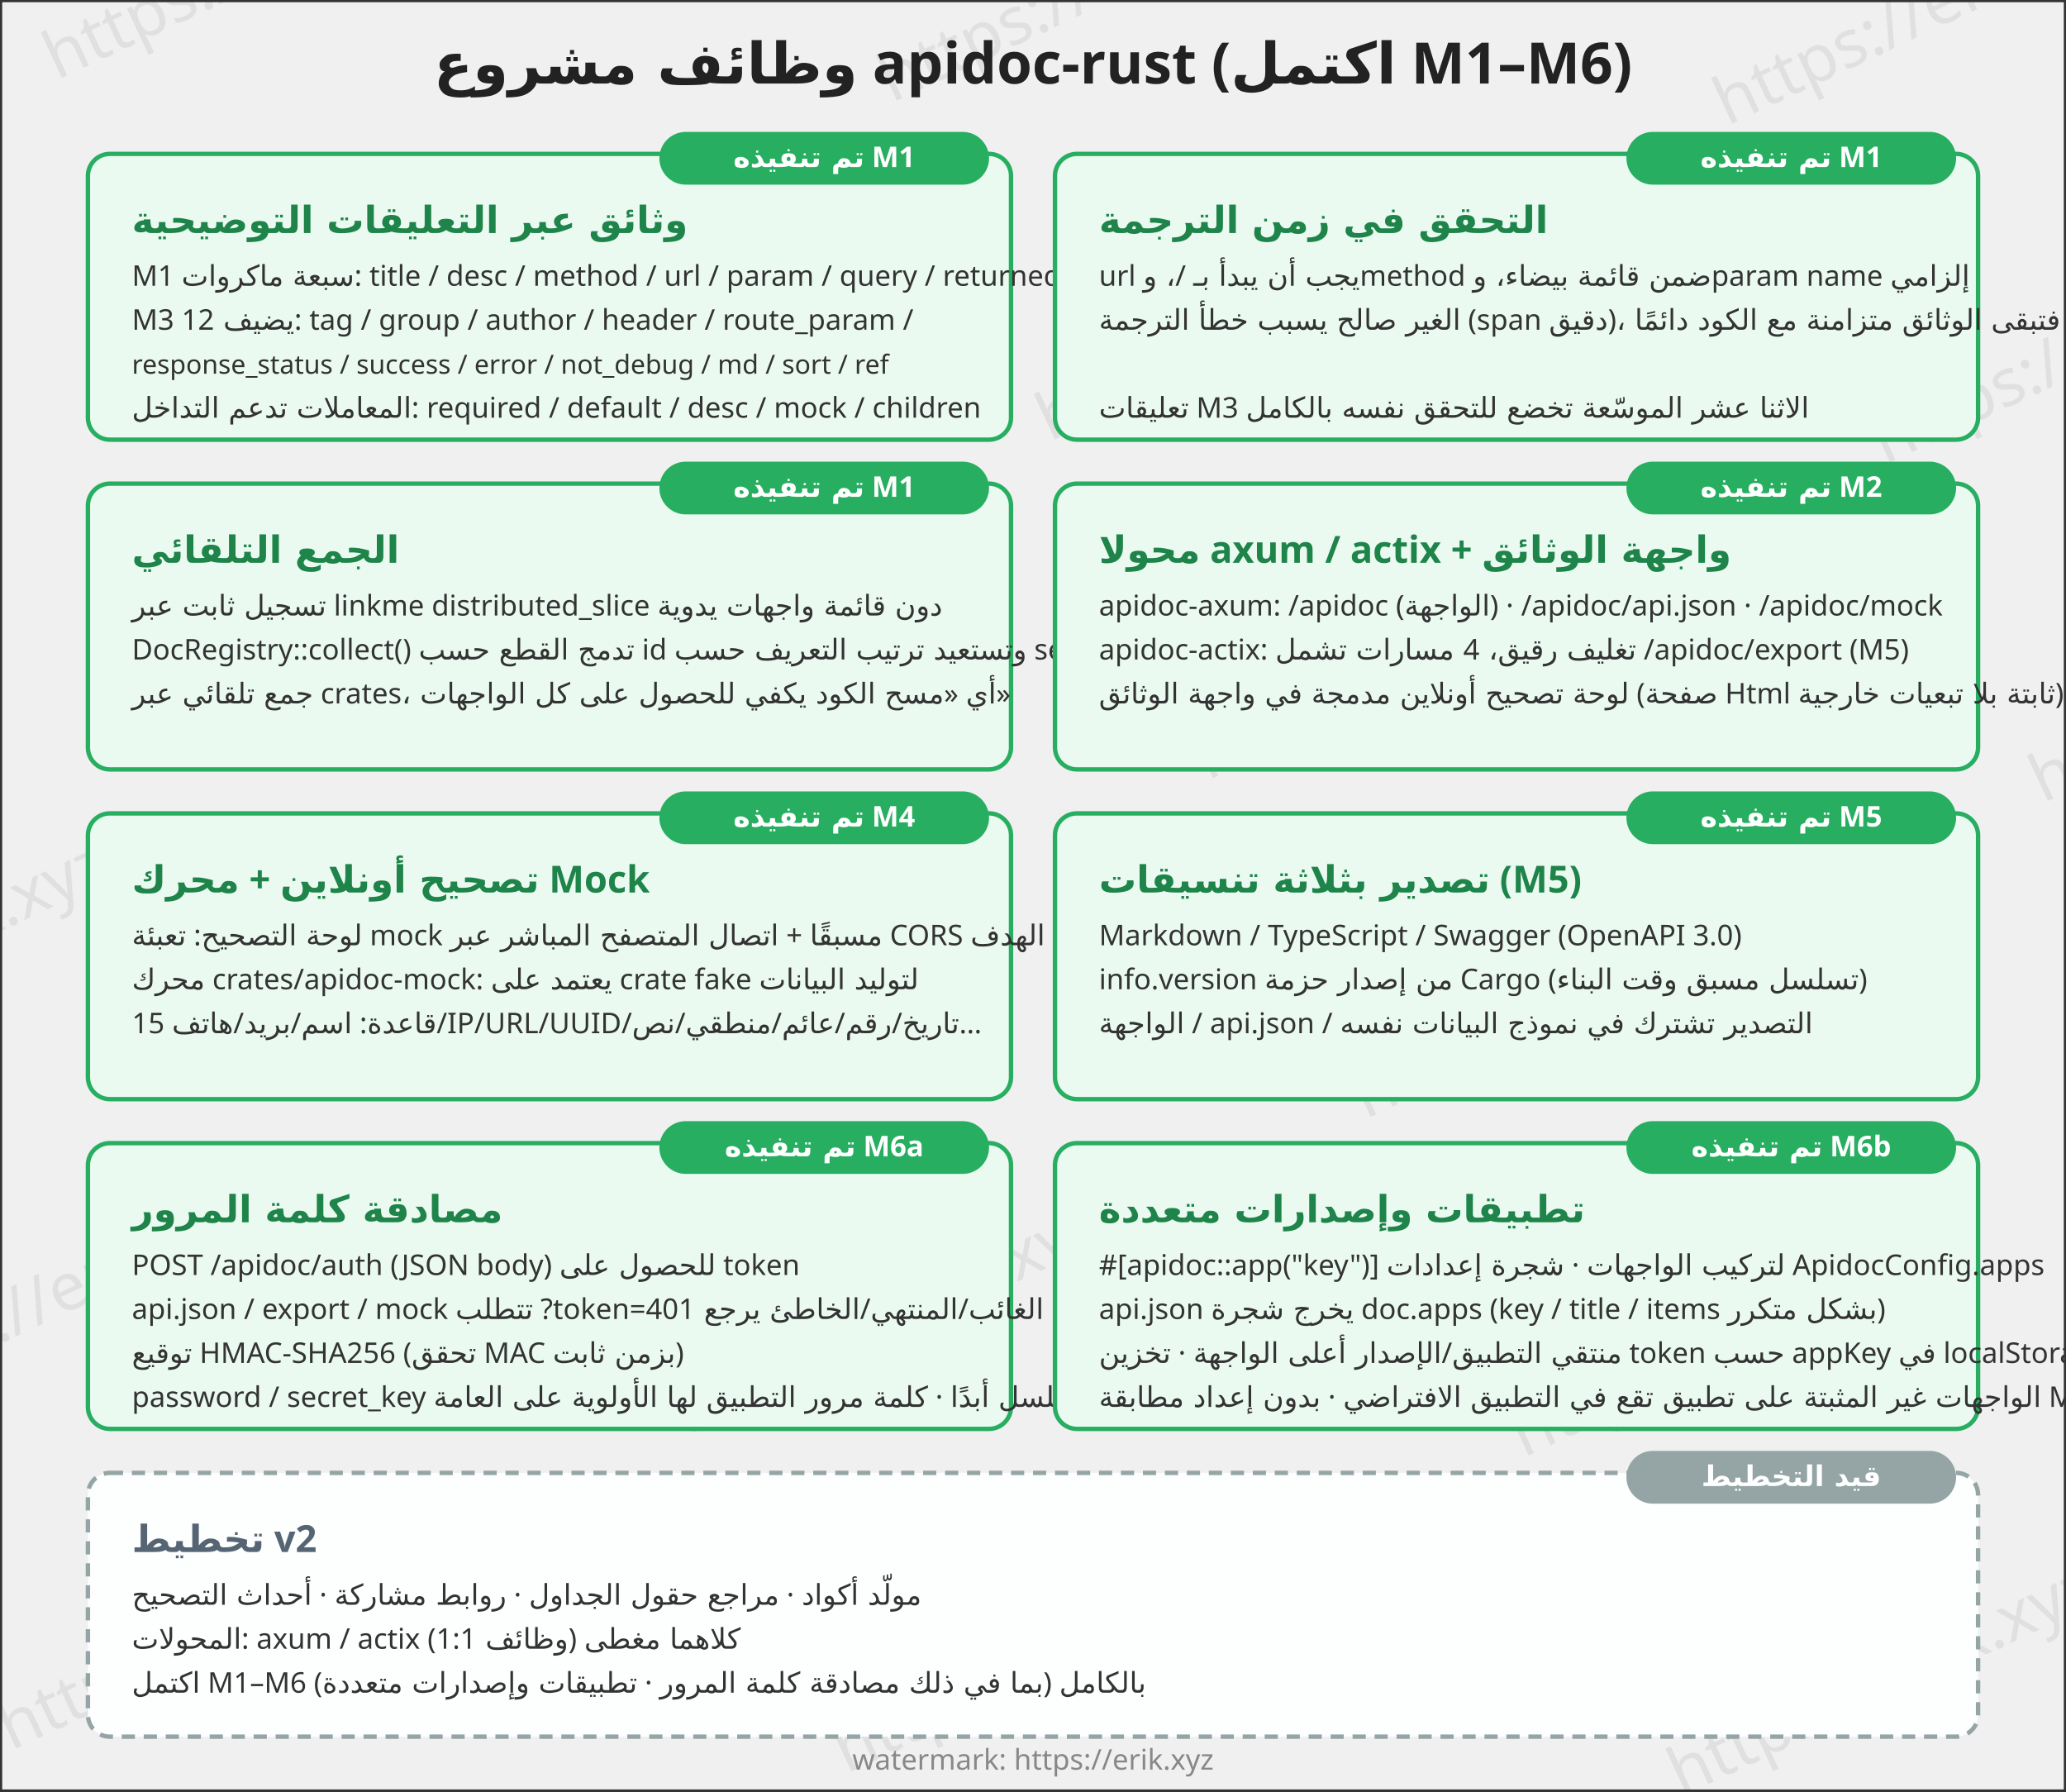
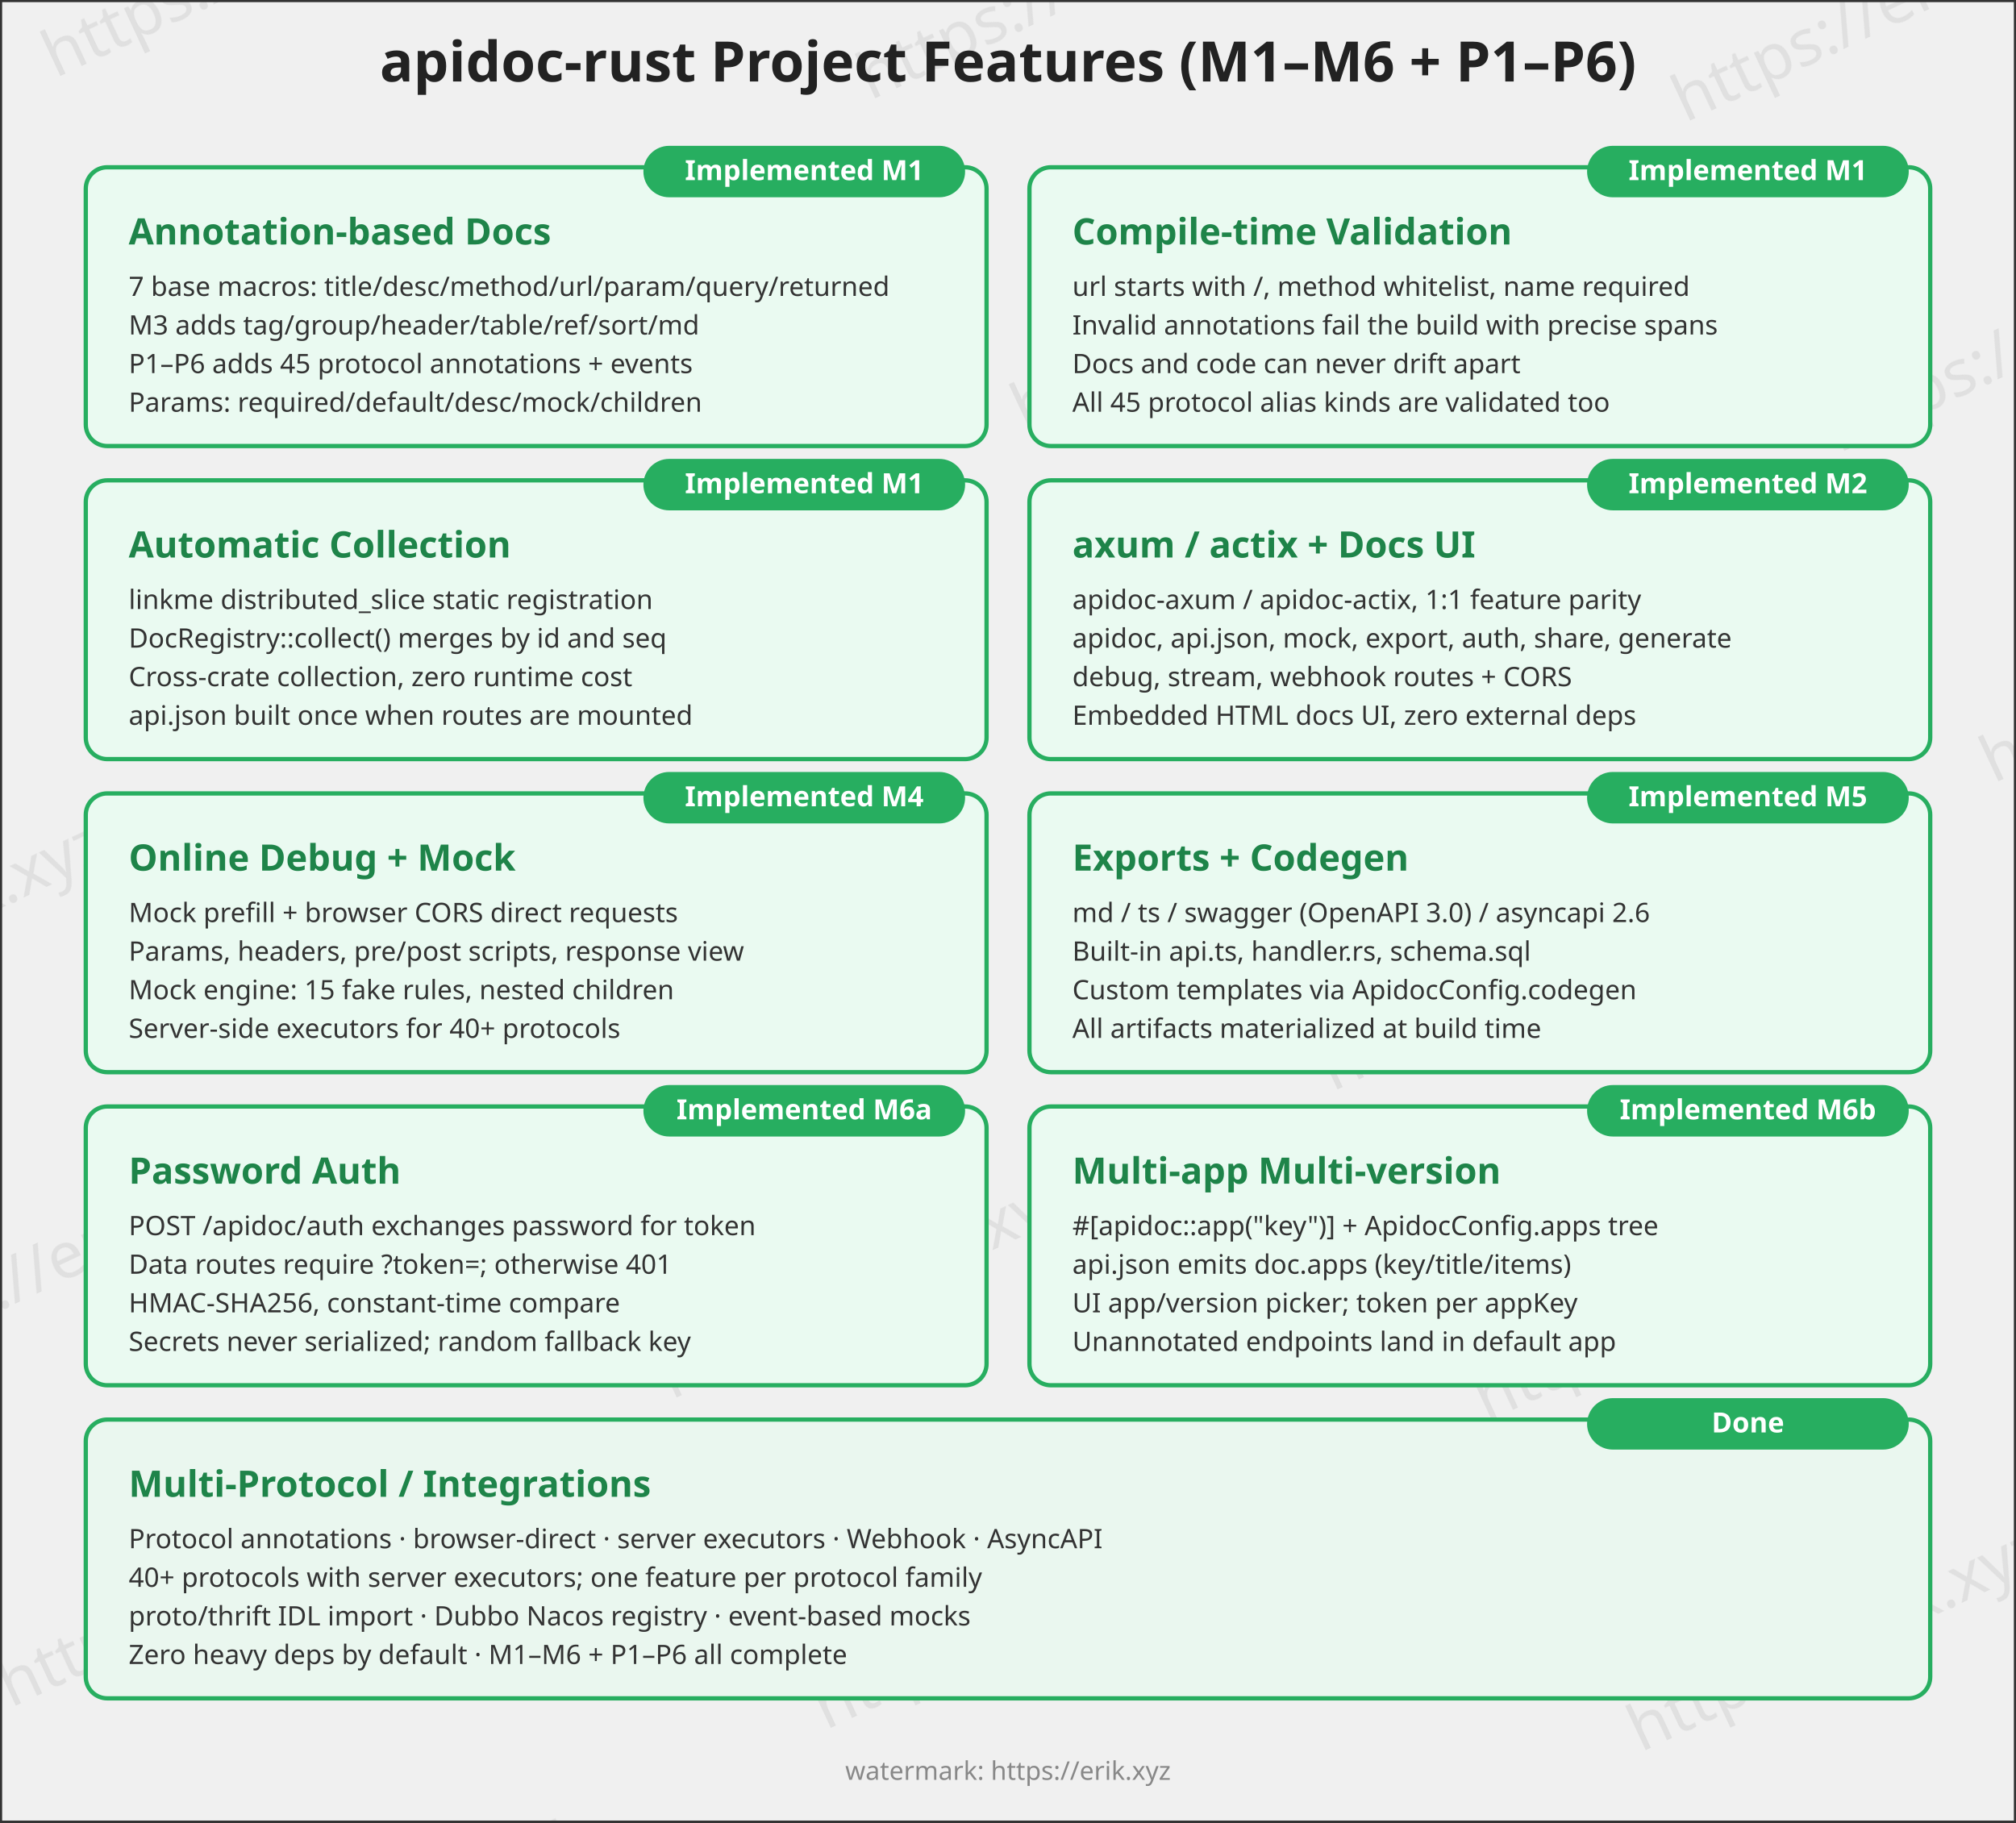
- <svg xmlns="http://www.w3.org/2000/svg" viewBox="0 0 940 815" font-family="sans-serif">
+ <svg xmlns="http://www.w3.org/2000/svg" viewBox="0 0 940 850" font-family="sans-serif">
  <defs>
    <pattern id="wm" width="340" height="170" patternUnits="userSpaceOnUse" patternTransform="rotate(-25)">
      <text x="8" y="44" font-size="30" fill="#888888" opacity="0.15">https://erik.xyz</text>
    </pattern>
  </defs>
-   <rect width="940" height="815" fill="url(#wm)" />
-   <rect x="0" y="0" width="940" height="815" fill="none" stroke="#333" stroke-width="2" />
-   <text x="470" y="38" text-anchor="middle" font-size="26" font-weight="bold" fill="#222">وظائف مشروع apidoc-rust (اكتمل M1–M6)</text>
-   <rect x="40" y="70" width="420" height="130" rx="10" fill="#eafaf1" stroke="#27ae60" stroke-width="2" />
-   <rect x="300" y="60" width="150" height="24" rx="12" fill="#27ae60" />
-   <text x="375" y="76" text-anchor="middle" font-size="13" fill="#fff" font-weight="bold">تم تنفيذه M1</text>
-   <text x="60" y="106" font-size="17" font-weight="bold" fill="#1e8449">وثائق عبر التعليقات التوضيحية</text>
-   <text x="60" y="130" font-size="13" fill="#333">M1 سبعة ماكروات: title / desc / method / url / param / query / returned</text>
-   <text x="60" y="150" font-size="13" fill="#333">M3 يضيف 12: tag / group / author / header / route_param /</text>
-   <text x="60" y="170" font-size="12" fill="#333">response_status / success / error / not_debug / md / sort / ref</text>
-   <text x="60" y="190" font-size="13" fill="#333">المعاملات تدعم التداخل: required / default / desc / mock / children</text>
-   <rect x="480" y="70" width="420" height="130" rx="10" fill="#eafaf1" stroke="#27ae60" stroke-width="2" />
-   <rect x="740" y="60" width="150" height="24" rx="12" fill="#27ae60" />
-   <text x="815" y="76" text-anchor="middle" font-size="13" fill="#fff" font-weight="bold">تم تنفيذه M1</text>
-   <text x="500" y="106" font-size="17" font-weight="bold" fill="#1e8449">التحقق في زمن الترجمة</text>
-   <text x="500" y="130" font-size="13" fill="#333">url يجب أن يبدأ بـ /، وmethod ضمن قائمة بيضاء، وparam name إلزامي</text>
-   <text x="500" y="150" font-size="13" fill="#333">الغير صالح يسبب خطأ الترجمة (span دقيق)، فتبقى الوثائق متزامنة مع الكود دائمًا</text>
-   <text x="500" y="190" font-size="13" fill="#333">تعليقات M3 الاثنا عشر الموسّعة تخضع للتحقق نفسه بالكامل</text>
-   <rect x="40" y="220" width="420" height="130" rx="10" fill="#eafaf1" stroke="#27ae60" stroke-width="2" />
-   <rect x="300" y="210" width="150" height="24" rx="12" fill="#27ae60" />
-   <text x="375" y="226" text-anchor="middle" font-size="13" fill="#fff" font-weight="bold">تم تنفيذه M1</text>
-   <text x="60" y="256" font-size="17" font-weight="bold" fill="#1e8449">الجمع التلقائي</text>
-   <text x="60" y="280" font-size="13" fill="#333">تسجيل ثابت عبر linkme distributed_slice دون قائمة واجهات يدوية</text>
-   <text x="60" y="300" font-size="13" fill="#333">DocRegistry::collect() تدمج القطع حسب id وتستعيد ترتيب التعريف حسب seq</text>
-   <text x="60" y="320" font-size="13" fill="#333">جمع تلقائي عبر crates، أي «مسح الكود يكفي للحصول على كل الواجهات»</text>
-   <rect x="480" y="220" width="420" height="130" rx="10" fill="#eafaf1" stroke="#27ae60" stroke-width="2" />
-   <rect x="740" y="210" width="150" height="24" rx="12" fill="#27ae60" />
-   <text x="815" y="226" text-anchor="middle" font-size="13" fill="#fff" font-weight="bold">تم تنفيذه M2</text>
-   <text x="500" y="256" font-size="17" font-weight="bold" fill="#1e8449">محولا axum / actix + واجهة الوثائق</text>
-   <text x="500" y="280" font-size="13" fill="#333">apidoc-axum: /apidoc (الواجهة) · /apidoc/api.json · /apidoc/mock</text>
-   <text x="500" y="300" font-size="13" fill="#333">apidoc-actix: تغليف رقيق، 4 مسارات تشمل /apidoc/export (M5)</text>
-   <text x="500" y="320" font-size="13" fill="#333">لوحة تصحيح أونلاين مدمجة في واجهة الوثائق (صفحة Html ثابتة بلا تبعيات خارجية)</text>
+   <rect width="940" height="850" fill="url(#wm)" />
+   <rect x="0" y="0" width="940" height="850" fill="none" stroke="#333" stroke-width="2" />
+   <text x="470" y="38" text-anchor="middle" font-size="26" font-weight="bold" fill="#222">apidoc-rust Project Features (M1–M6 + P1–P6)</text>
+   <rect x="40" y="78" width="420" height="130" rx="10" fill="#eafaf1" stroke="#27ae60" stroke-width="2" />
+   <rect x="300" y="68" width="150" height="24" rx="12" fill="#27ae60" />
+   <text x="375" y="84" text-anchor="middle" font-size="13" fill="#fff" font-weight="bold">Implemented M1</text>
+   <text x="60" y="114" font-size="17" font-weight="bold" fill="#1e8449">Annotation-based Docs</text>
+   <text x="60" y="138" font-size="12.5" fill="#333">7 base macros: title/desc/method/url/param/query/returned</text>
+   <text x="60" y="156" font-size="12.5" fill="#333">M3 adds tag/group/header/table/ref/sort/md</text>
+   <text x="60" y="174" font-size="12.5" fill="#333">P1–P6 adds 45 protocol annotations + events</text>
+   <text x="60" y="192" font-size="12.5" fill="#333">Params: required/default/desc/mock/children</text>
+   <rect x="480" y="78" width="420" height="130" rx="10" fill="#eafaf1" stroke="#27ae60" stroke-width="2" />
+   <rect x="740" y="68" width="150" height="24" rx="12" fill="#27ae60" />
+   <text x="815" y="84" text-anchor="middle" font-size="13" fill="#fff" font-weight="bold">Implemented M1</text>
+   <text x="500" y="114" font-size="17" font-weight="bold" fill="#1e8449">Compile-time Validation</text>
+   <text x="500" y="138" font-size="12.5" fill="#333">url starts with /, method whitelist, name required</text>
+   <text x="500" y="156" font-size="12.5" fill="#333">Invalid annotations fail the build with precise spans</text>
+   <text x="500" y="174" font-size="12.5" fill="#333">Docs and code can never drift apart</text>
+   <text x="500" y="192" font-size="12.5" fill="#333">All 45 protocol alias kinds are validated too</text>
+   <rect x="40" y="224" width="420" height="130" rx="10" fill="#eafaf1" stroke="#27ae60" stroke-width="2" />
+   <rect x="300" y="214" width="150" height="24" rx="12" fill="#27ae60" />
+   <text x="375" y="230" text-anchor="middle" font-size="13" fill="#fff" font-weight="bold">Implemented M1</text>
+   <text x="60" y="260" font-size="17" font-weight="bold" fill="#1e8449">Automatic Collection</text>
+   <text x="60" y="284" font-size="12.5" fill="#333">linkme distributed_slice static registration</text>
+   <text x="60" y="302" font-size="12.5" fill="#333">DocRegistry::collect() merges by id and seq</text>
+   <text x="60" y="320" font-size="12.5" fill="#333">Cross-crate collection, zero runtime cost</text>
+   <text x="60" y="338" font-size="12.5" fill="#333">api.json built once when routes are mounted</text>
+   <rect x="480" y="224" width="420" height="130" rx="10" fill="#eafaf1" stroke="#27ae60" stroke-width="2" />
+   <rect x="740" y="214" width="150" height="24" rx="12" fill="#27ae60" />
+   <text x="815" y="230" text-anchor="middle" font-size="13" fill="#fff" font-weight="bold">Implemented M2</text>
+   <text x="500" y="260" font-size="17" font-weight="bold" fill="#1e8449">axum / actix + Docs UI</text>
+   <text x="500" y="284" font-size="12.5" fill="#333">apidoc-axum / apidoc-actix, 1:1 feature parity</text>
+   <text x="500" y="302" font-size="12.5" fill="#333">apidoc, api.json, mock, export, auth, share, generate</text>
+   <text x="500" y="320" font-size="12.5" fill="#333">debug, stream, webhook routes + CORS</text>
+   <text x="500" y="338" font-size="12.5" fill="#333">Embedded HTML docs UI, zero external deps</text>
  <rect x="40" y="370" width="420" height="130" rx="10" fill="#eafaf1" stroke="#27ae60" stroke-width="2" />
  <rect x="300" y="360" width="150" height="24" rx="12" fill="#27ae60" />
-   <text x="375" y="376" text-anchor="middle" font-size="13" fill="#fff" font-weight="bold">تم تنفيذه M4</text>
-   <text x="60" y="406" font-size="17" font-weight="bold" fill="#1e8449">تصحيح أونلاين + محرك Mock</text>
-   <text x="60" y="430" font-size="13" fill="#333">لوحة التصحيح: تعبئة mock مسبقًا + اتصال المتصفح المباشر عبر CORS بالواجهة الهدف</text>
-   <text x="60" y="450" font-size="13" fill="#333">محرك crates/apidoc-mock: يعتمد على crate fake لتوليد البيانات</text>
-   <text x="60" y="470" font-size="13" fill="#333">15 قاعدة: اسم/بريد/هاتف/IP/URL/UUID/تاريخ/رقم/عائم/منطقي/نص…</text>
+   <text x="375" y="376" text-anchor="middle" font-size="13" fill="#fff" font-weight="bold">Implemented M4</text>
+   <text x="60" y="406" font-size="17" font-weight="bold" fill="#1e8449">Online Debug + Mock</text>
+   <text x="60" y="430" font-size="12.5" fill="#333">Mock prefill + browser CORS direct requests</text>
+   <text x="60" y="448" font-size="12.5" fill="#333">Params, headers, pre/post scripts, response view</text>
+   <text x="60" y="466" font-size="12.5" fill="#333">Mock engine: 15 fake rules, nested children</text>
+   <text x="60" y="484" font-size="12.5" fill="#333">Server-side executors for 40+ protocols</text>
  <rect x="480" y="370" width="420" height="130" rx="10" fill="#eafaf1" stroke="#27ae60" stroke-width="2" />
  <rect x="740" y="360" width="150" height="24" rx="12" fill="#27ae60" />
-   <text x="815" y="376" text-anchor="middle" font-size="13" fill="#fff" font-weight="bold">تم تنفيذه M5</text>
-   <text x="500" y="406" font-size="17" font-weight="bold" fill="#1e8449">تصدير بثلاثة تنسيقات (M5)</text>
-   <text x="500" y="430" font-size="13" fill="#333">Markdown / TypeScript / Swagger (OpenAPI 3.0)</text>
-   <text x="500" y="450" font-size="13" fill="#333">info.version من إصدار حزمة Cargo (تسلسل مسبق وقت البناء)</text>
-   <text x="500" y="470" font-size="13" fill="#333">الواجهة / api.json / التصدير تشترك في نموذج البيانات نفسه</text>
-   <rect x="40" y="520" width="420" height="130" rx="10" fill="#eafaf1" stroke="#27ae60" stroke-width="2" />
-   <rect x="300" y="510" width="150" height="24" rx="12" fill="#27ae60" />
-   <text x="375" y="526" text-anchor="middle" font-size="13" fill="#fff" font-weight="bold">تم تنفيذه M6a</text>
-   <text x="60" y="556" font-size="17" font-weight="bold" fill="#1e8449">مصادقة كلمة المرور</text>
-   <text x="60" y="580" font-size="13" fill="#333">POST /apidoc/auth (JSON body) للحصول على token</text>
-   <text x="60" y="600" font-size="13" fill="#333">api.json / export / mock تتطلب ?token=؛ الغائب/المنتهي/الخاطئ يرجع 401</text>
-   <text x="60" y="620" font-size="13" fill="#333">توقيع HMAC-SHA256 (تحقق MAC بزمن ثابت)</text>
-   <text x="60" y="640" font-size="13" fill="#333">password / secret_key لا تُسلسل أبدًا · كلمة مرور التطبيق لها الأولوية على العامة</text>
-   <rect x="480" y="520" width="420" height="130" rx="10" fill="#eafaf1" stroke="#27ae60" stroke-width="2" />
-   <rect x="740" y="510" width="150" height="24" rx="12" fill="#27ae60" />
-   <text x="815" y="526" text-anchor="middle" font-size="13" fill="#fff" font-weight="bold">تم تنفيذه M6b</text>
-   <text x="500" y="556" font-size="17" font-weight="bold" fill="#1e8449">تطبيقات وإصدارات متعددة</text>
-   <text x="500" y="580" font-size="13" fill="#333">#[apidoc::app("key")] لتركيب الواجهات · شجرة إعدادات ApidocConfig.apps</text>
-   <text x="500" y="600" font-size="13" fill="#333">api.json يخرج شجرة doc.apps (key / title / items بشكل متكرر)</text>
-   <text x="500" y="620" font-size="13" fill="#333">منتقي التطبيق/الإصدار أعلى الواجهة · تخزين token حسب appKey في localStorage</text>
-   <text x="500" y="640" font-size="13" fill="#333">الواجهات غير المثبتة على تطبيق تقع في التطبيق الافتراضي · بدون إعداد مطابقة M5 بايت ببايت</text>
-   <rect x="40" y="670" width="860" height="120" rx="10" fill="#fdfefe" stroke="#95a5a6" stroke-width="2" stroke-dasharray="6 4" />
-   <rect x="740" y="660" width="150" height="24" rx="12" fill="#95a5a6" />
-   <text x="815" y="676" text-anchor="middle" font-size="13" fill="#fff" font-weight="bold">قيد التخطيط</text>
-   <text x="60" y="706" font-size="17" font-weight="bold" fill="#566573">تخطيط v2</text>
-   <text x="60" y="730" font-size="13" fill="#333">مولّد أكواد · مراجع حقول الجداول · روابط مشاركة · أحداث التصحيح</text>
-   <text x="60" y="750" font-size="13" fill="#333">المحولات: axum / actix كلاهما مغطى (وظائف 1:1)</text>
-   <text x="60" y="770" font-size="13" fill="#333">اكتمل M1–M6 بالكامل (بما في ذلك مصادقة كلمة المرور · تطبيقات وإصدارات متعددة)</text>
-   <text x="470" y="805" text-anchor="middle" font-size="13" fill="#888">watermark: https://erik.xyz</text>
+   <text x="815" y="376" text-anchor="middle" font-size="13" fill="#fff" font-weight="bold">Implemented M5</text>
+   <text x="500" y="406" font-size="17" font-weight="bold" fill="#1e8449">Exports + Codegen</text>
+   <text x="500" y="430" font-size="12.5" fill="#333">md / ts / swagger (OpenAPI 3.0) / asyncapi 2.6</text>
+   <text x="500" y="448" font-size="12.5" fill="#333">Built-in api.ts, handler.rs, schema.sql</text>
+   <text x="500" y="466" font-size="12.5" fill="#333">Custom templates via ApidocConfig.codegen</text>
+   <text x="500" y="484" font-size="12.5" fill="#333">All artifacts materialized at build time</text>
+   <rect x="40" y="516" width="420" height="130" rx="10" fill="#eafaf1" stroke="#27ae60" stroke-width="2" />
+   <rect x="300" y="506" width="150" height="24" rx="12" fill="#27ae60" />
+   <text x="375" y="522" text-anchor="middle" font-size="13" fill="#fff" font-weight="bold">Implemented M6a</text>
+   <text x="60" y="552" font-size="17" font-weight="bold" fill="#1e8449">Password Auth</text>
+   <text x="60" y="576" font-size="12.5" fill="#333">POST /apidoc/auth exchanges password for token</text>
+   <text x="60" y="594" font-size="12.5" fill="#333">Data routes require ?token=; otherwise 401</text>
+   <text x="60" y="612" font-size="12.5" fill="#333">HMAC-SHA256, constant-time compare</text>
+   <text x="60" y="630" font-size="12.5" fill="#333">Secrets never serialized; random fallback key</text>
+   <rect x="480" y="516" width="420" height="130" rx="10" fill="#eafaf1" stroke="#27ae60" stroke-width="2" />
+   <rect x="740" y="506" width="150" height="24" rx="12" fill="#27ae60" />
+   <text x="815" y="522" text-anchor="middle" font-size="13" fill="#fff" font-weight="bold">Implemented M6b</text>
+   <text x="500" y="552" font-size="17" font-weight="bold" fill="#1e8449">Multi-app Multi-version</text>
+   <text x="500" y="576" font-size="12.5" fill="#333">#[apidoc::app("key")] + ApidocConfig.apps tree</text>
+   <text x="500" y="594" font-size="12.5" fill="#333">api.json emits doc.apps (key/title/items)</text>
+   <text x="500" y="612" font-size="12.5" fill="#333">UI app/version picker; token per appKey</text>
+   <text x="500" y="630" font-size="12.5" fill="#333">Unannotated endpoints land in default app</text>
+   <rect x="40" y="662" width="860" height="130" rx="10" fill="#eaf7ef" stroke="#27ae60" stroke-width="2" />
+   <rect x="740" y="652" width="150" height="24" rx="12" fill="#27ae60" />
+   <text x="815" y="668" text-anchor="middle" font-size="13" fill="#fff" font-weight="bold">Done</text>
+   <text x="60" y="698" font-size="17" font-weight="bold" fill="#1e8449">Multi-Protocol / Integrations</text>
+   <text x="60" y="722" font-size="12.5" fill="#333">Protocol annotations · browser-direct · server executors · Webhook · AsyncAPI</text>
+   <text x="60" y="740" font-size="12.5" fill="#333">40+ protocols with server executors; one feature per protocol family</text>
+   <text x="60" y="758" font-size="12.5" fill="#333">proto/thrift IDL import · Dubbo Nacos registry · event-based mocks</text>
+   <text x="60" y="776" font-size="12.5" fill="#333">Zero heavy deps by default · M1–M6 + P1–P6 all complete</text>
+   <text x="470" y="830" text-anchor="middle" font-size="12" fill="#888">watermark: https://erik.xyz</text>
</svg>
